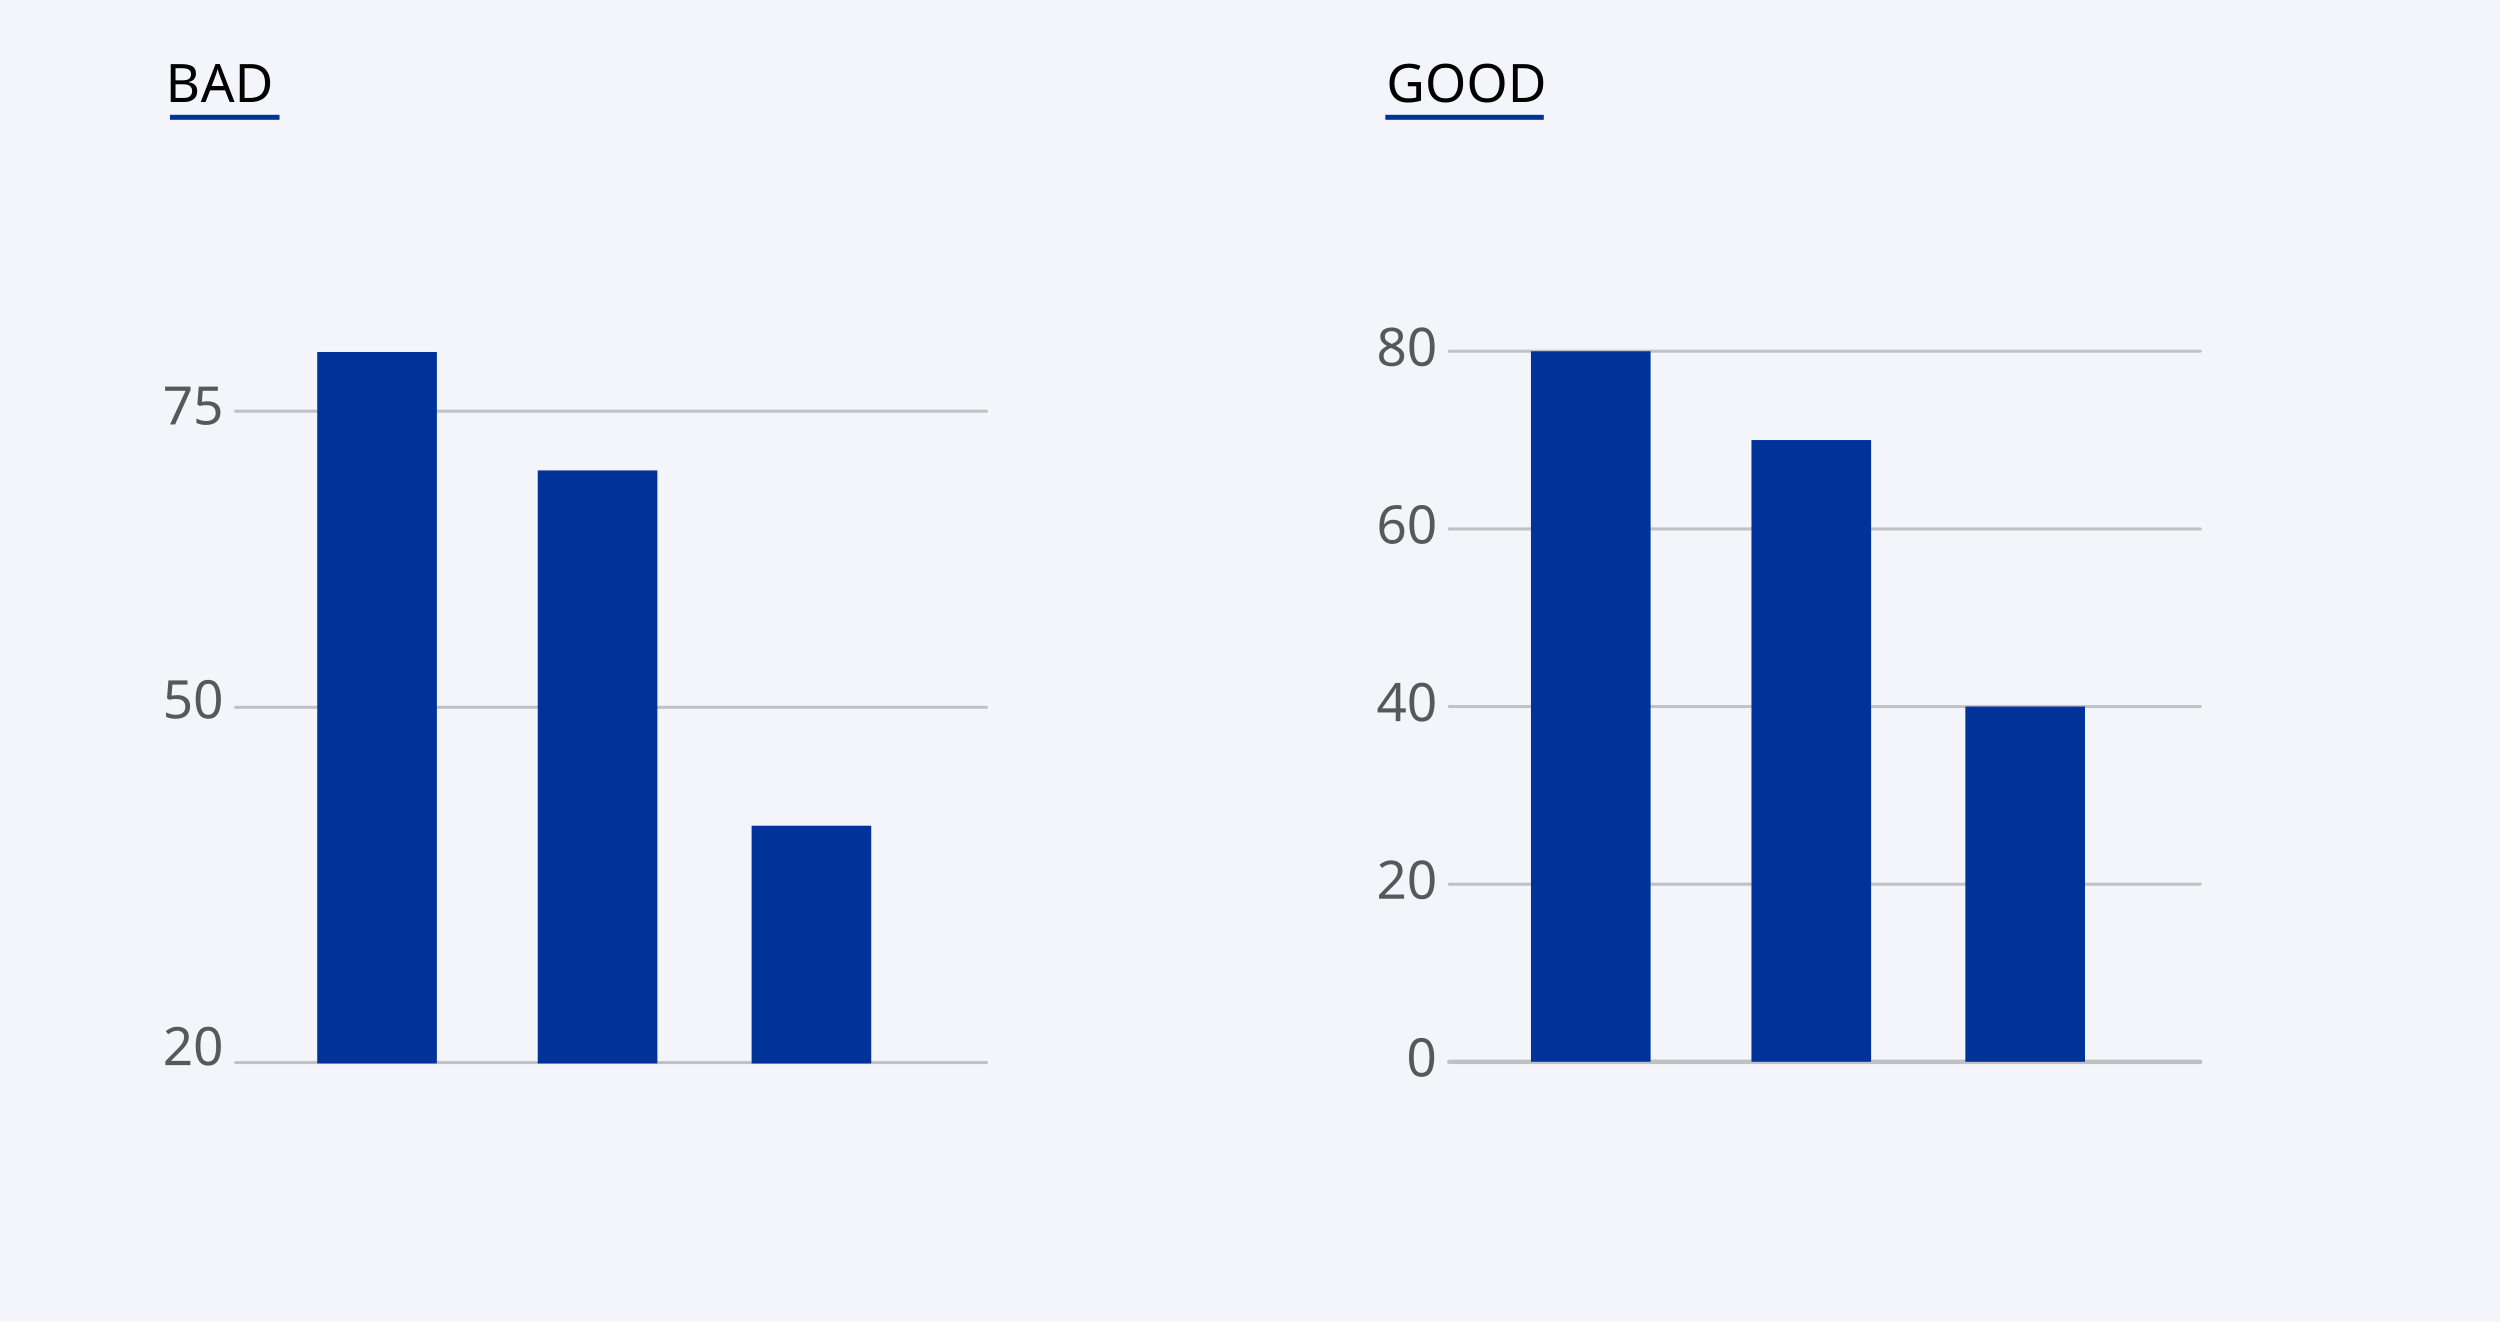
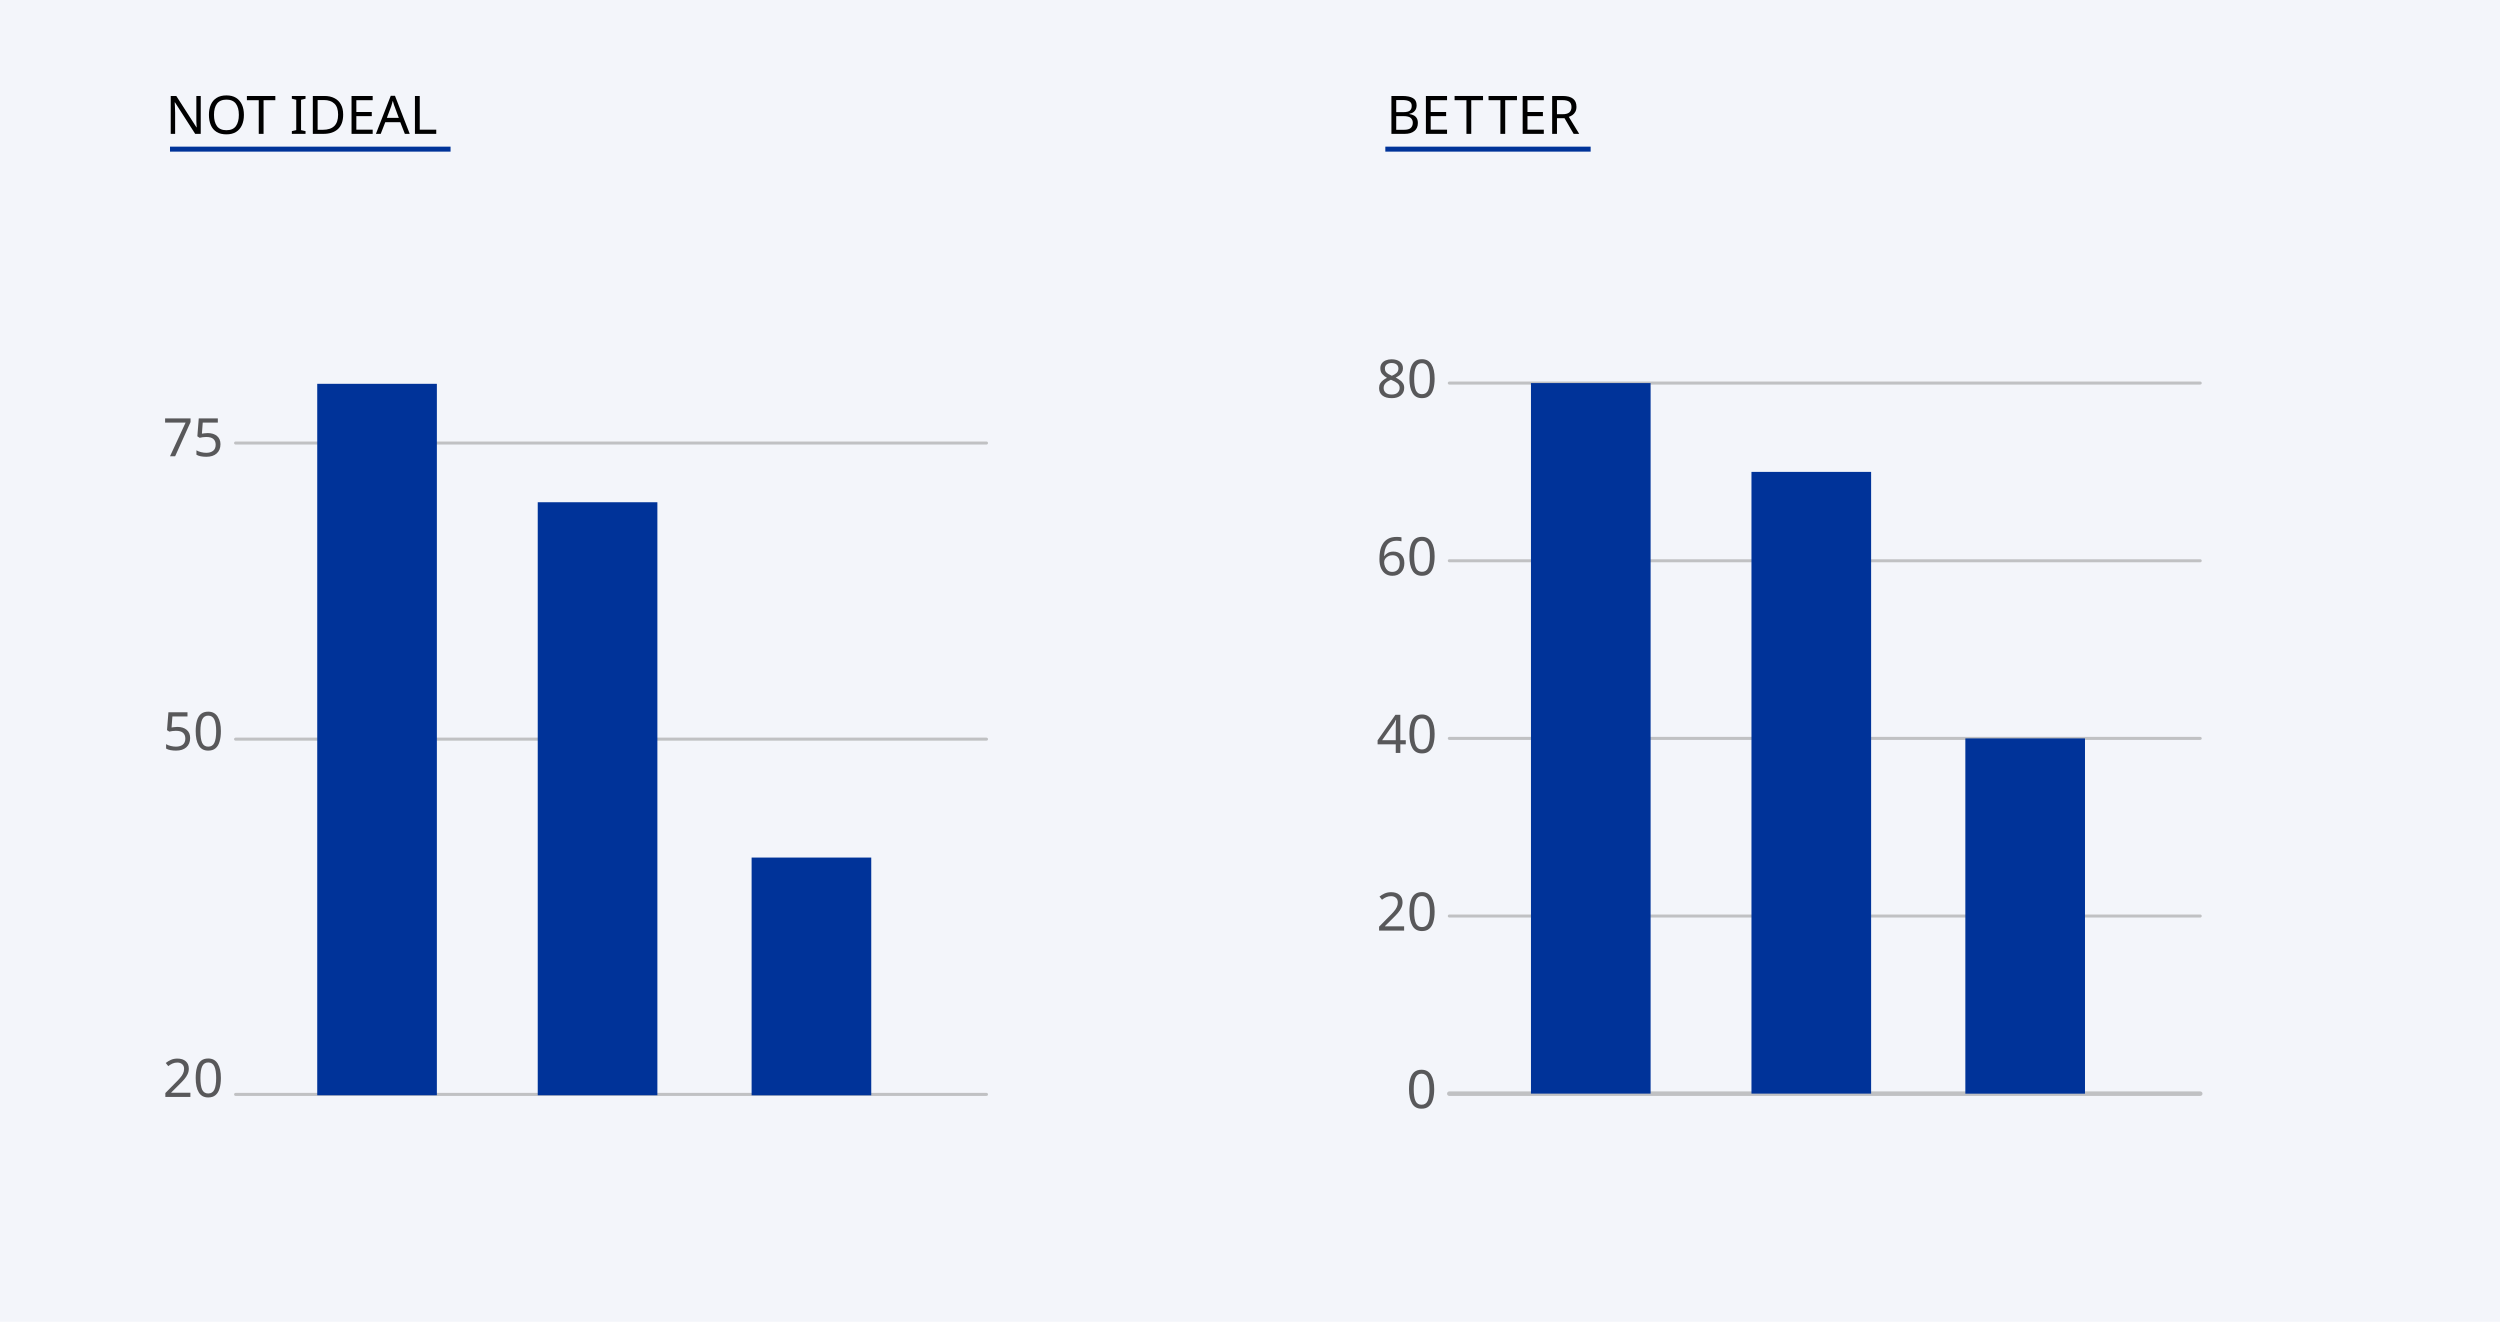
<svg xmlns="http://www.w3.org/2000/svg" viewBox="0 0 471.19 250">
  <g id="Hintergrund">
-     <rect x="-64.07" y="-.88" width="600" height="250" fill="#f3f5fa" />
+     <rect y="-.88" width="471.19" height="250" fill="#f3f5fa" />
  </g>
  <g id="Text">
    <g>
      <g>
-         <text transform="translate(265.08 202.87)" fill="#58585a" font-family="Ubuntu-Regular, Ubuntu" font-size="10">
+         <text transform="translate(265.08 208.87)" fill="#58585a" font-family="Ubuntu-Regular, Ubuntu" font-size="10">
          <tspan x="0" y="0">0</tspan>
        </text>
-         <text transform="translate(259.44 169.39)" fill="#58585a" font-family="Ubuntu-Regular, Ubuntu" font-size="10">
+         <text transform="translate(259.44 175.39)" fill="#58585a" font-family="Ubuntu-Regular, Ubuntu" font-size="10">
          <tspan x="0" y="0">20</tspan>
        </text>
-         <text transform="translate(259.44 135.91)" fill="#58585a" font-family="Ubuntu-Regular, Ubuntu" font-size="10">
+         <text transform="translate(259.44 141.91)" fill="#58585a" font-family="Ubuntu-Regular, Ubuntu" font-size="10">
          <tspan x="0" y="0">40</tspan>
        </text>
-         <text transform="translate(259.44 102.43)" fill="#58585a" font-family="Ubuntu-Regular, Ubuntu" font-size="10">
+         <text transform="translate(259.44 108.43)" fill="#58585a" font-family="Ubuntu-Regular, Ubuntu" font-size="10">
          <tspan x="0" y="0">60</tspan>
        </text>
-         <text transform="translate(259.44 68.95)" fill="#58585a" font-family="Ubuntu-Regular, Ubuntu" font-size="10">
+         <text transform="translate(259.44 74.95)" fill="#58585a" font-family="Ubuntu-Regular, Ubuntu" font-size="10">
          <tspan x="0" y="0">80</tspan>
        </text>
      </g>
      <g>
-         <line x1="273.16" y1="166.65" x2="414.69" y2="166.65" fill="none" stroke="#c0c1c3" stroke-linecap="round" stroke-miterlimit="10" stroke-width=".57" />
-         <line x1="273.16" y1="133.17" x2="414.69" y2="133.17" fill="none" stroke="#c0c1c3" stroke-linecap="round" stroke-miterlimit="10" stroke-width=".57" />
-         <line x1="273.16" y1="99.69" x2="414.69" y2="99.69" fill="none" stroke="#c0c1c3" stroke-linecap="round" stroke-miterlimit="10" stroke-width=".57" />
-         <line x1="273.16" y1="66.2" x2="414.69" y2="66.2" fill="none" stroke="#c0c1c3" stroke-linecap="round" stroke-miterlimit="10" stroke-width=".57" />
-         <line x1="273.16" y1="200.13" x2="414.69" y2="200.13" fill="none" stroke="#c0c1c3" stroke-linecap="round" stroke-miterlimit="10" stroke-width=".85" />
+         <line x1="273.16" y1="172.65" x2="414.69" y2="172.65" fill="none" stroke="#c0c1c3" stroke-linecap="round" stroke-miterlimit="10" stroke-width=".57" />
+         <line x1="273.16" y1="139.17" x2="414.69" y2="139.17" fill="none" stroke="#c0c1c3" stroke-linecap="round" stroke-miterlimit="10" stroke-width=".57" />
+         <line x1="273.16" y1="105.69" x2="414.69" y2="105.69" fill="none" stroke="#c0c1c3" stroke-linecap="round" stroke-miterlimit="10" stroke-width=".57" />
+         <line x1="273.16" y1="72.2" x2="414.69" y2="72.2" fill="none" stroke="#c0c1c3" stroke-linecap="round" stroke-miterlimit="10" stroke-width=".57" />
+         <line x1="273.16" y1="206.13" x2="414.69" y2="206.13" fill="none" stroke="#c0c1c3" stroke-linecap="round" stroke-miterlimit="10" stroke-width=".85" />
      </g>
    </g>
    <g>
-       <rect x="288.55" y="66.2" width="22.55" height="133.92" fill="#039" />
-       <rect x="330.11" y="82.94" width="22.55" height="117.18" fill="#039" />
-       <rect x="370.42" y="133.17" width="22.55" height="66.96" fill="#039" />
+       <rect x="288.55" y="72.2" width="22.55" height="133.92" fill="#039" />
+       <rect x="330.11" y="88.94" width="22.55" height="117.18" fill="#039" />
+       <rect x="370.42" y="139.17" width="22.55" height="66.96" fill="#039" />
    </g>
-     <text transform="translate(30.68 200.75)" fill="#58585a" font-family="Ubuntu-Regular, Ubuntu" font-size="10">
+     <text transform="translate(30.68 206.75)" fill="#58585a" font-family="Ubuntu-Regular, Ubuntu" font-size="10">
      <tspan x="0" y="0">20</tspan>
    </text>
-     <text transform="translate(30.68 135.38)" fill="#58585a" font-family="Ubuntu-Regular, Ubuntu" font-size="10">
+     <text transform="translate(30.68 141.38)" fill="#58585a" font-family="Ubuntu-Regular, Ubuntu" font-size="10">
      <tspan x="0" y="0">50</tspan>
    </text>
-     <text transform="translate(30.68 80)" fill="#58585a" font-family="Ubuntu-Regular, Ubuntu" font-size="10">
+     <text transform="translate(30.68 86)" fill="#58585a" font-family="Ubuntu-Regular, Ubuntu" font-size="10">
      <tspan x="0" y="0">75</tspan>
    </text>
-     <line x1="44.4" y1="200.27" x2="185.93" y2="200.27" fill="none" stroke="#c0c1c3" stroke-linecap="round" stroke-miterlimit="10" stroke-width=".57" />
-     <line x1="44.4" y1="133.31" x2="185.93" y2="133.31" fill="none" stroke="#c0c1c3" stroke-linecap="round" stroke-miterlimit="10" stroke-width=".57" />
-     <line x1="44.4" y1="77.5" x2="185.93" y2="77.5" fill="none" stroke="#c0c1c3" stroke-linecap="round" stroke-miterlimit="10" stroke-width=".57" />
+     <line x1="44.4" y1="206.27" x2="185.93" y2="206.27" fill="none" stroke="#c0c1c3" stroke-linecap="round" stroke-miterlimit="10" stroke-width=".57" />
+     <line x1="44.4" y1="139.31" x2="185.93" y2="139.31" fill="none" stroke="#c0c1c3" stroke-linecap="round" stroke-miterlimit="10" stroke-width=".57" />
+     <line x1="44.4" y1="83.5" x2="185.93" y2="83.5" fill="none" stroke="#c0c1c3" stroke-linecap="round" stroke-miterlimit="10" stroke-width=".57" />
    <g>
-       <rect x="59.79" y="66.34" width="22.55" height="134.09" fill="#039" />
-       <rect x="101.35" y="88.66" width="22.55" height="111.77" fill="#039" />
-       <rect x="141.66" y="155.63" width="22.55" height="44.81" fill="#039" />
+       <rect x="59.79" y="72.34" width="22.55" height="134.09" fill="#039" />
+       <rect x="101.35" y="94.66" width="22.55" height="111.77" fill="#039" />
+       <rect x="141.66" y="161.63" width="22.55" height="44.81" fill="#039" />
    </g>
-     <rect x="261.1" y="21.64" width="29.87" height=".94" fill="#039" />
-     <rect x="32.04" y="21.64" width="20.64" height=".94" fill="#039" />
-     <text transform="translate(261.28 19.23)" font-family="Ubuntu-Bold, Ubuntu" font-size="10">
-       <tspan x="0" y="0">GOOD</tspan>
+     <rect x="261.1" y="27.64" width="38.7" height=".94" fill="#039" />
+     <rect x="32.04" y="27.64" width="52.88" height=".94" fill="#039" />
+     <text transform="translate(261.28 25.23)" font-family="Ubuntu-Bold, Ubuntu" font-size="10">
+       <tspan x="0" y="0">BE</tspan>
+       <tspan x="12.78" y="0" letter-spacing=".03em">T</tspan>
+       <tspan x="19.18" y="0">TER</tspan>
    </text>
-     <text transform="translate(31.21 19.23)" font-family="Ubuntu-Bold, Ubuntu" font-size="10">
-       <tspan x="0" y="0" letter-spacing="0em">B</tspan>
-       <tspan x="6.62" y="0">AD</tspan>
+     <text transform="translate(31.21 25.23)" font-family="Ubuntu-Bold, Ubuntu" font-size="10">
+       <tspan x="0" y="0">N</tspan>
+       <tspan x="7.56" y="0" letter-spacing="-.02em">O</tspan>
+       <tspan x="15.23" y="0" letter-spacing="0em">T IDEAL</tspan>
    </text>
  </g>
</svg>
